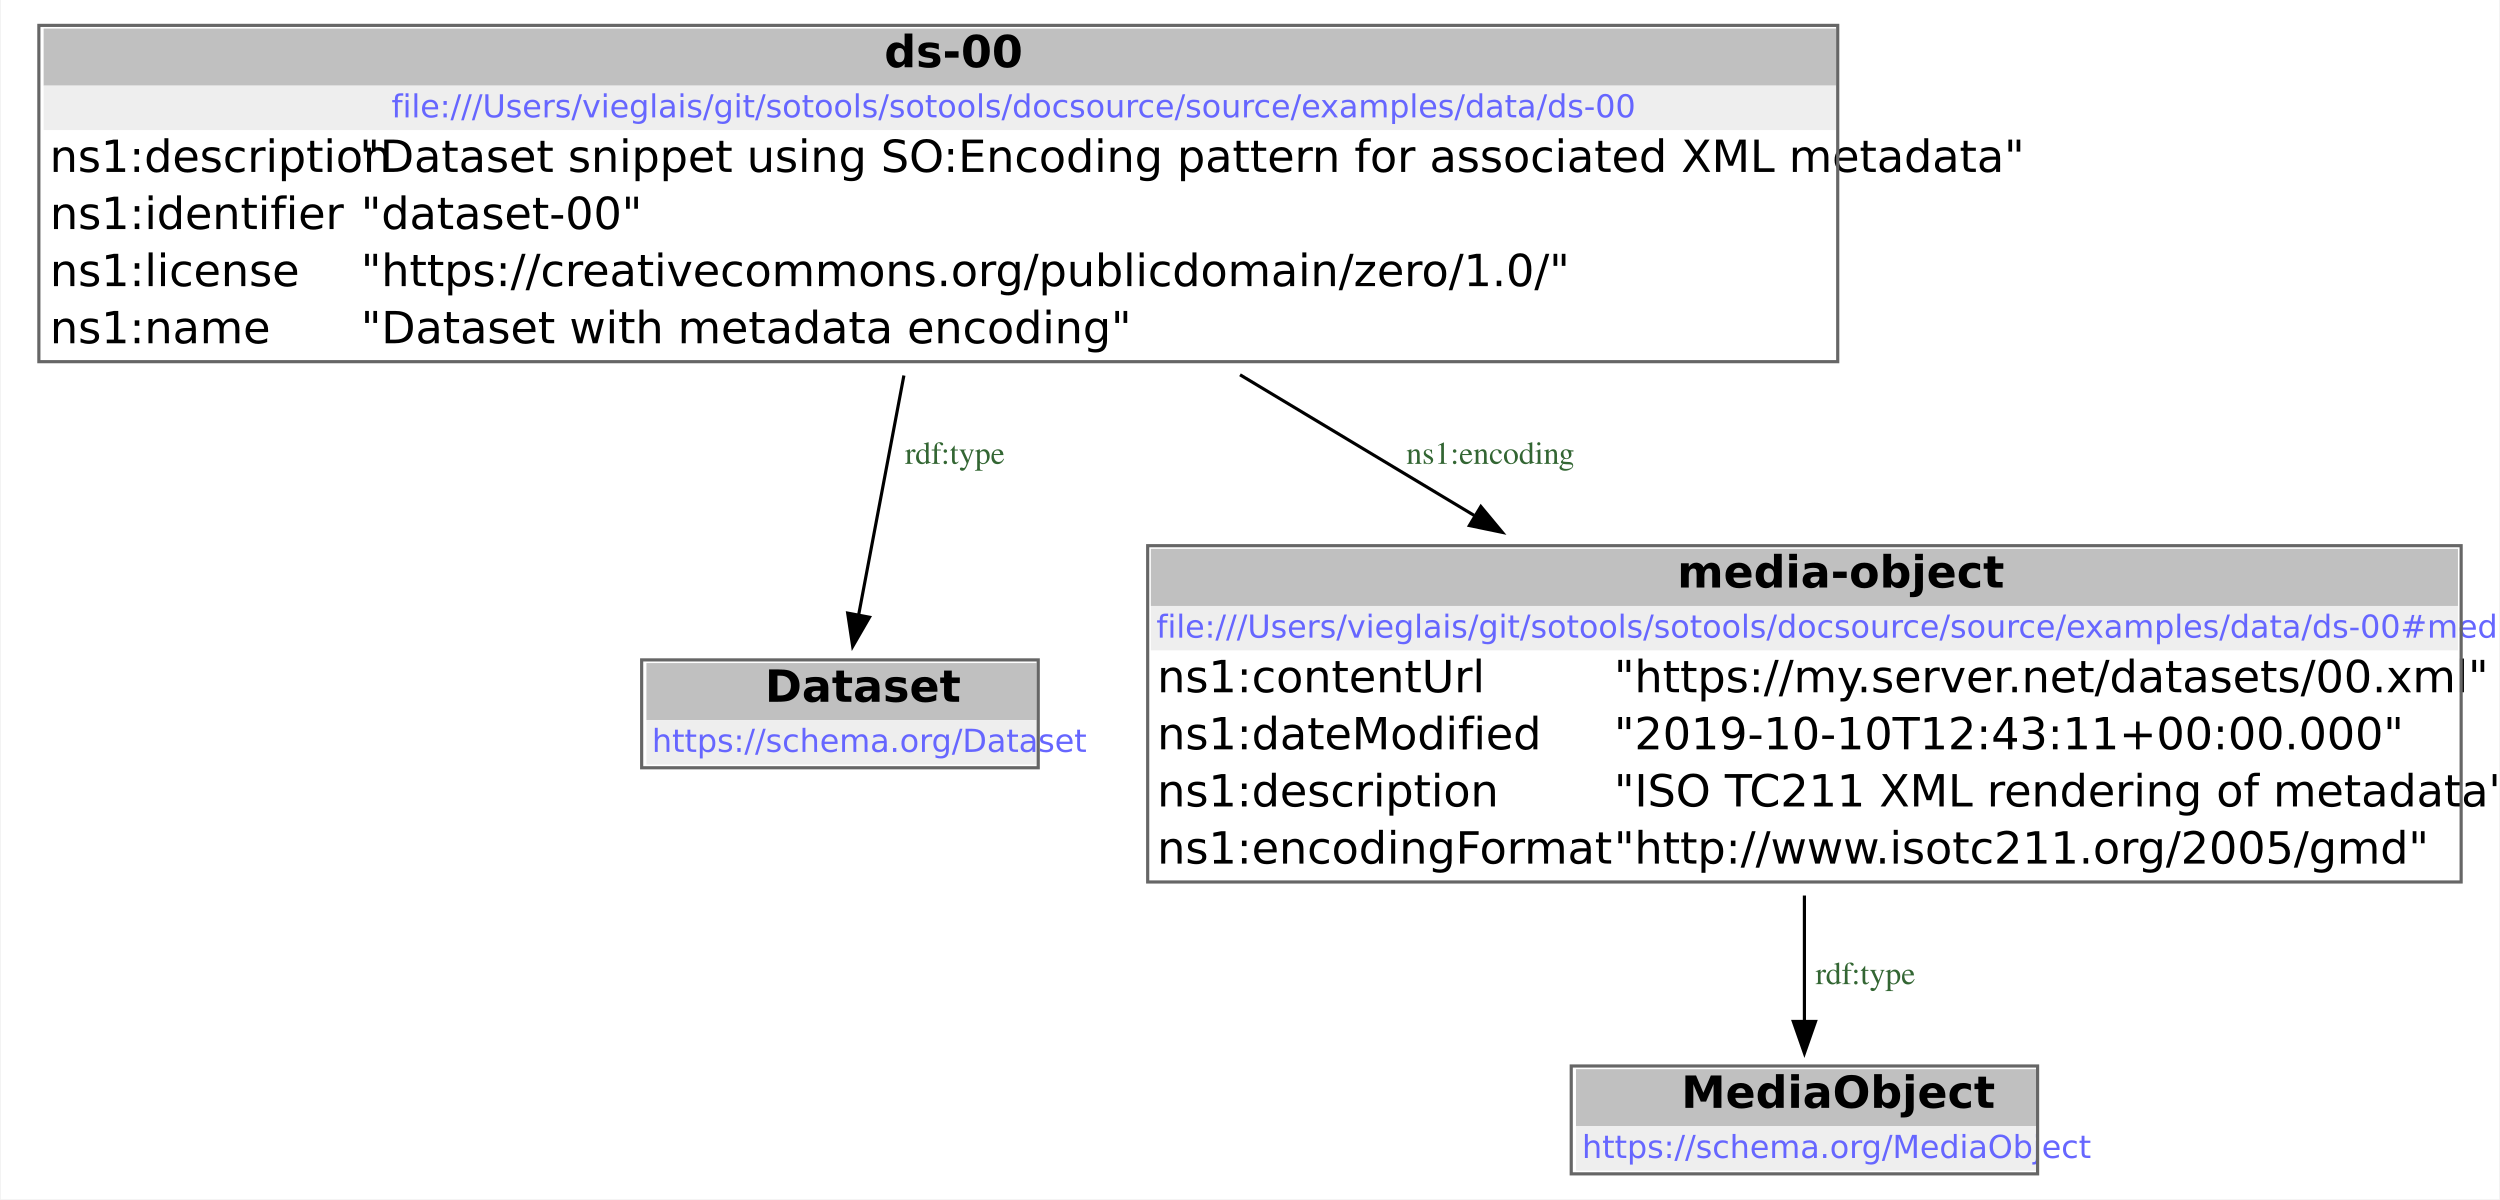
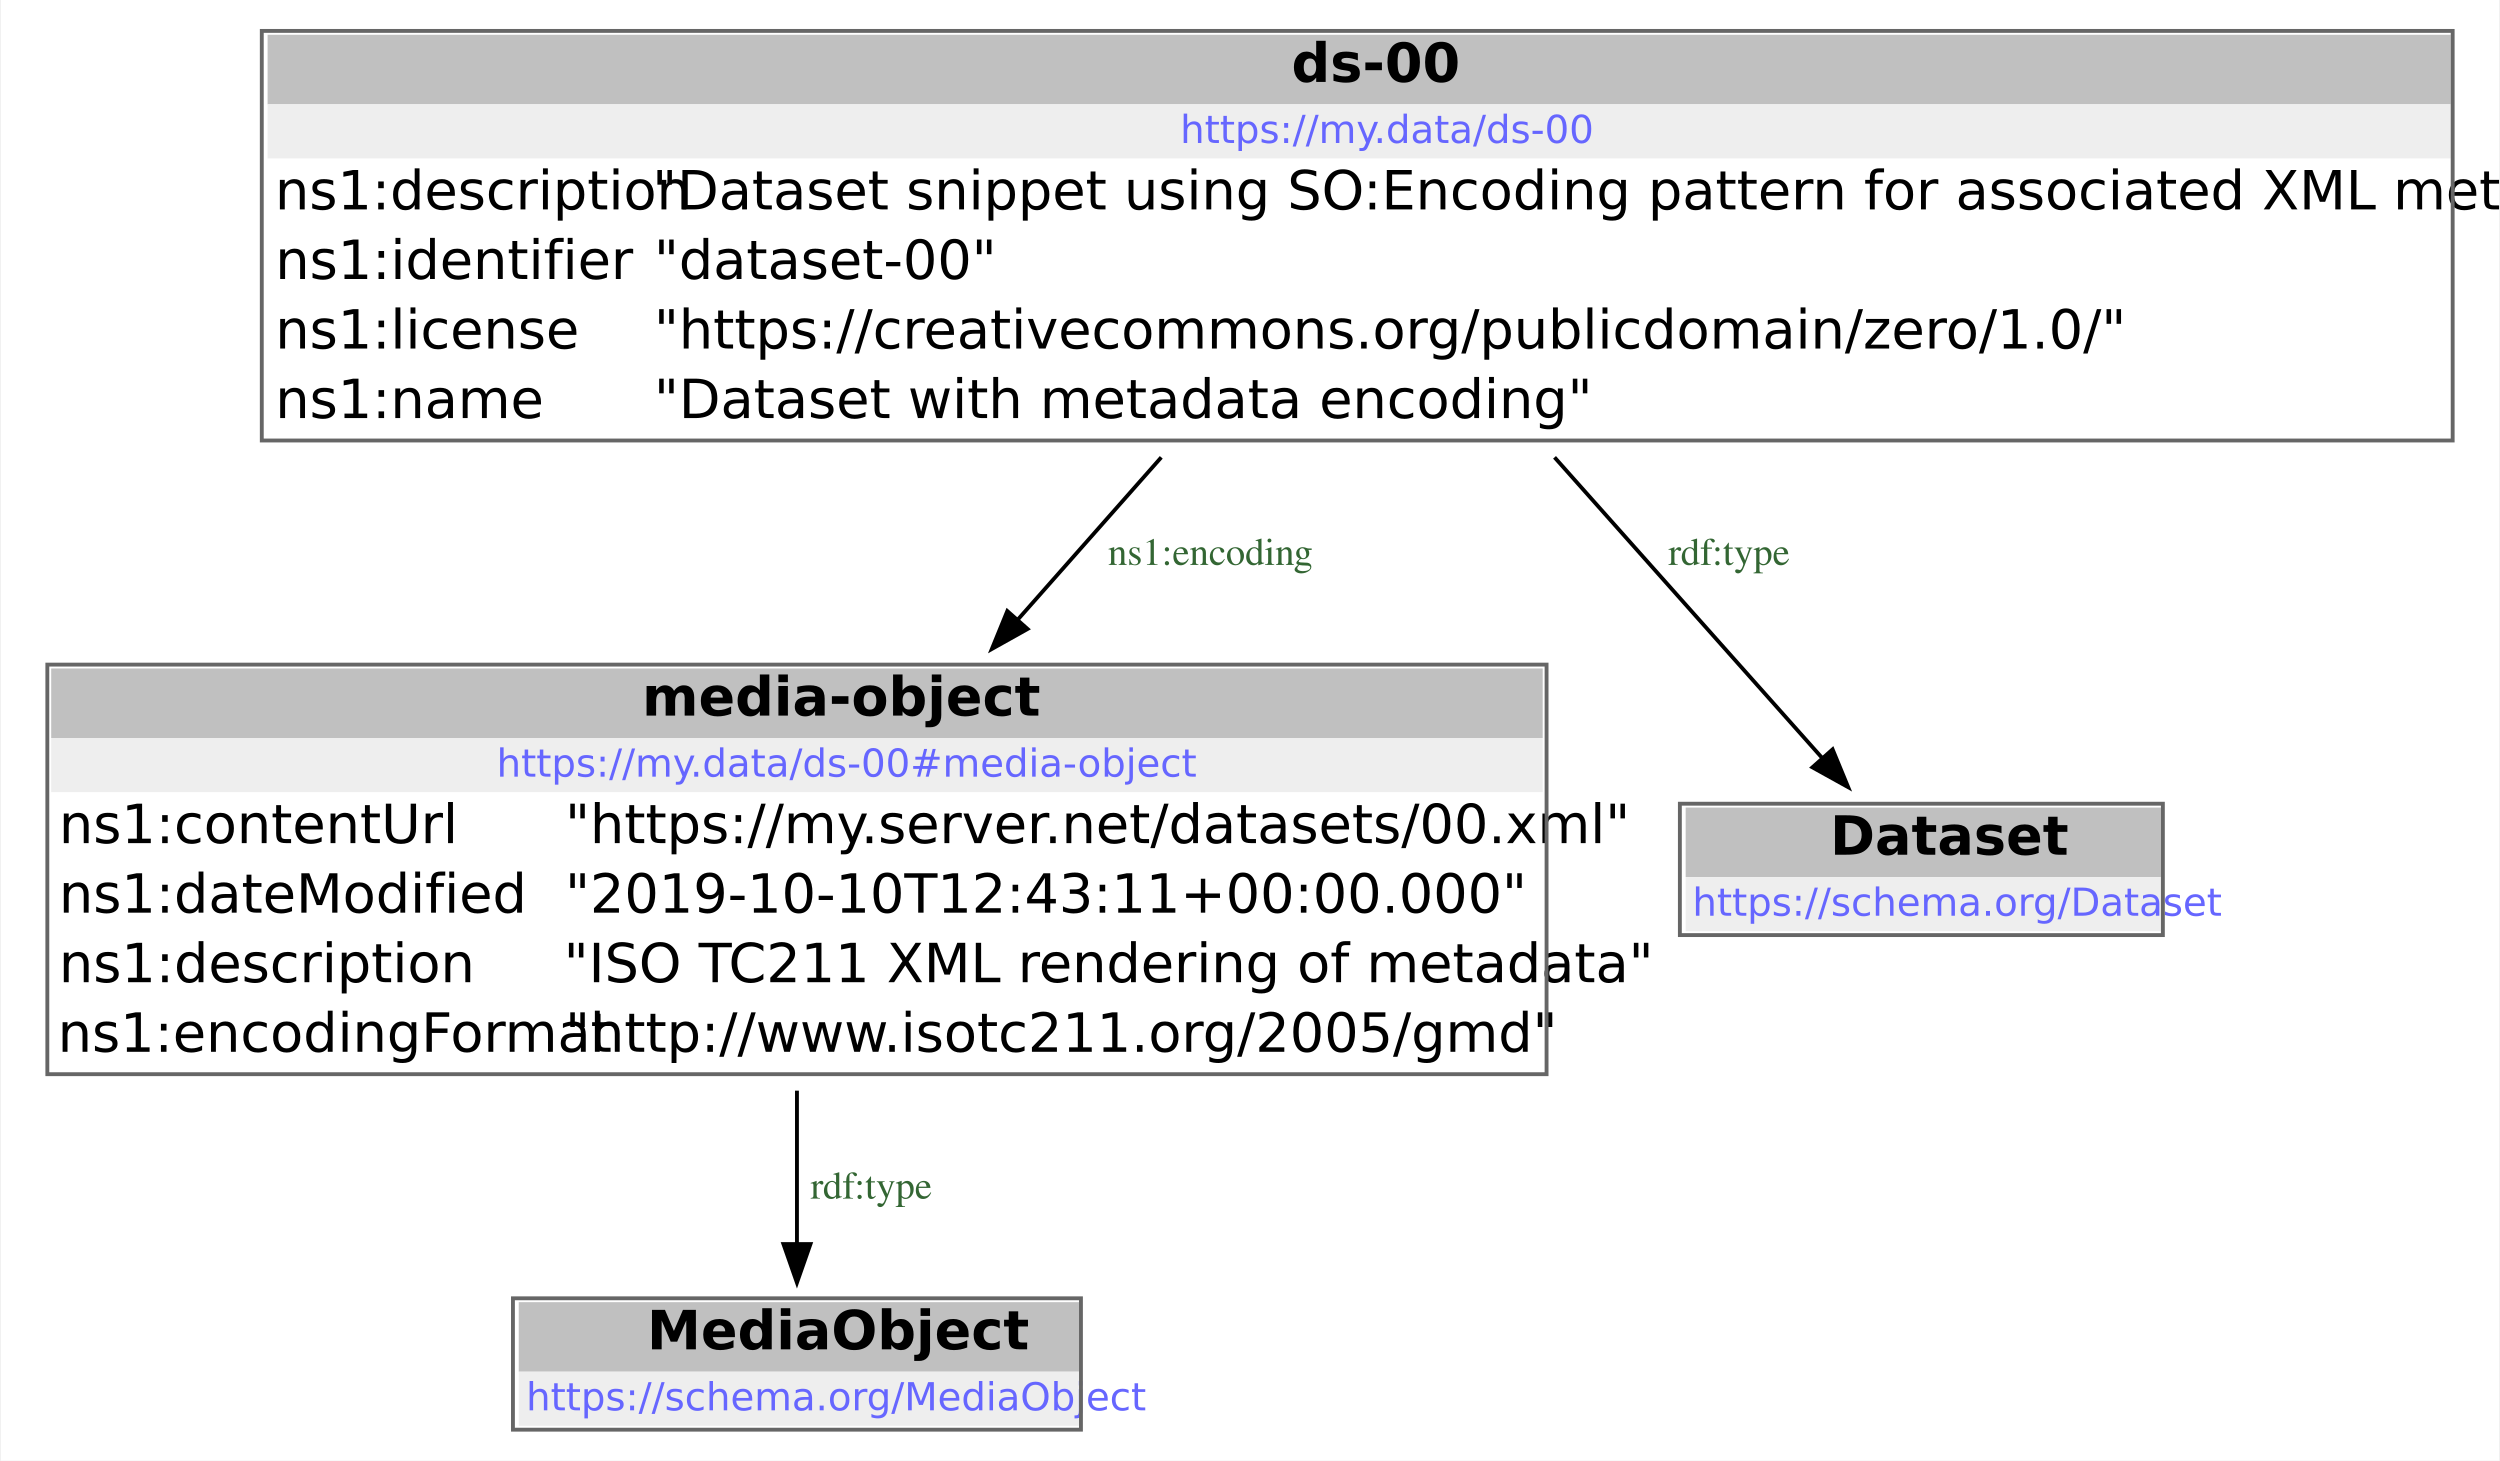
- <svg xmlns="http://www.w3.org/2000/svg" xmlns:xlink="http://www.w3.org/1999/xlink" width="788pt" height="378pt" viewBox="0.00 0.00 787.50 378.00">
+ <svg xmlns="http://www.w3.org/2000/svg" xmlns:xlink="http://www.w3.org/1999/xlink" width="647pt" height="378pt" viewBox="0.00 0.00 646.50 378.00">
  <g id="graph0" class="graph" transform="scale(1 1) rotate(0) translate(4 374)">
-     <polygon fill="#ffffff" stroke="transparent" points="-4,4 -4,-374 783.5,-374 783.5,4 -4,4" />
+     <polygon fill="#ffffff" stroke="transparent" points="-4,4 -4,-374 642.5,-374 642.5,4 -4,4" />
    <g id="node1" class="node">
-       <polygon fill="#c0c0c0" stroke="transparent" points="9.5,-347 9.5,-365 574.5,-365 574.5,-347 9.5,-347" />
-       <text text-anchor="start" x="274.49" y="-352.8" font-family="DejaVu Sans" font-weight="bold" font-size="14.00" fill="#000000">ds-00</text>
+       <polygon fill="#c0c0c0" stroke="transparent" points="9,-183 9,-201 395,-201 395,-183 9,-183" />
+       <text text-anchor="start" x="161.924" y="-188.8" font-family="DejaVu Sans" font-weight="bold" font-size="14.00" fill="#000000">media-object</text>
      <g id="a_node1_0">
-         <a xlink:href="file:///Users/vieglais/git/sotools/sotools/docsource/source/examples/data/ds-00" xlink:title="&lt;TABLE&gt;">
-           <polygon fill="#eeeeee" stroke="transparent" points="9.5,-333 9.5,-347 574.5,-347 574.5,-333 9.5,-333" />
-           <text text-anchor="start" x="119.139" y="-337" font-family="DejaVu Sans" font-size="10.00" fill="#6666ff">file:///Users/vieglais/git/sotools/sotools/docsource/source/examples/data/ds-00</text>
+         <a xlink:href="https://my.data/ds-00#media-object" xlink:title="&lt;TABLE&gt;">
+           <polygon fill="#eeeeee" stroke="transparent" points="9,-169 9,-183 395,-183 395,-169 9,-169" />
+           <text text-anchor="start" x="124.273" y="-173" font-family="DejaVu Sans" font-size="10.00" fill="#6666ff">https://my.data/ds-00#media-object</text>
        </a>
      </g>
-       <text text-anchor="start" x="11.418" y="-319.8" font-family="DejaVu Sans" font-size="14.00" fill="#000000">ns1:description</text>
-       <text text-anchor="start" x="109.043" y="-319.8" font-family="DejaVu Sans" font-size="14.00" fill="#000000">"Dataset snippet using SO:Encoding pattern for associated XML metadata"</text>
-       <text text-anchor="start" x="11.5" y="-301.8" font-family="DejaVu Sans" font-size="14.00" fill="#000000">ns1:identifier</text>
-       <text text-anchor="start" x="109.5" y="-301.8" font-family="DejaVu Sans" font-size="14.00" fill="#000000">"dataset-00"</text>
-       <text text-anchor="start" x="11.5" y="-283.8" font-family="DejaVu Sans" font-size="14.00" fill="#000000">ns1:license</text>
-       <text text-anchor="start" x="109.5" y="-283.8" font-family="DejaVu Sans" font-size="14.00" fill="#000000">"https://creativecommons.org/publicdomain/zero/1.0/"</text>
-       <text text-anchor="start" x="11.5" y="-265.8" font-family="DejaVu Sans" font-size="14.00" fill="#000000">ns1:name</text>
-       <text text-anchor="start" x="109.5" y="-265.8" font-family="DejaVu Sans" font-size="14.00" fill="#000000">"Dataset with metadata encoding"</text>
-       <polygon fill="none" stroke="#666666" points="8,-260 8,-366 575,-366 575,-260 8,-260" />
+       <text text-anchor="start" x="11" y="-155.8" font-family="DejaVu Sans" font-size="14.00" fill="#000000">ns1:contentUrl</text>
+       <text text-anchor="start" x="142" y="-155.8" font-family="DejaVu Sans" font-size="14.00" fill="#000000">"https://my.server.net/datasets/00.xml"</text>
+       <text text-anchor="start" x="11" y="-137.8" font-family="DejaVu Sans" font-size="14.00" fill="#000000">ns1:dateModified</text>
+       <text text-anchor="start" x="142" y="-137.8" font-family="DejaVu Sans" font-size="14.00" fill="#000000">"2019-10-10T12:43:11+00:00.000"</text>
+       <text text-anchor="start" x="11" y="-119.8" font-family="DejaVu Sans" font-size="14.00" fill="#000000">ns1:description</text>
+       <text text-anchor="start" x="141.64" y="-119.8" font-family="DejaVu Sans" font-size="14.00" fill="#000000">"ISO TC211 XML rendering of metadata"</text>
+       <text text-anchor="start" x="10.687" y="-101.8" font-family="DejaVu Sans" font-size="14.00" fill="#000000">ns1:encodingFormat</text>
+       <text text-anchor="start" x="142" y="-101.8" font-family="DejaVu Sans" font-size="14.00" fill="#000000">"http://www.isotc211.org/2005/gmd"</text>
+       <polygon fill="none" stroke="#666666" points="8,-96 8,-202 396,-202 396,-96 8,-96" />
    </g>
    <g id="node2" class="node">
-       <polygon fill="#c0c0c0" stroke="transparent" points="199.5,-147 199.5,-165 322.5,-165 322.5,-147 199.5,-147" />
-       <text text-anchor="start" x="236.876" y="-152.8" font-family="DejaVu Sans" font-weight="bold" font-size="14.00" fill="#000000">Dataset</text>
+       <polygon fill="#c0c0c0" stroke="transparent" points="130,-19 130,-37 275,-37 275,-19 130,-19" />
+       <text text-anchor="start" x="163.204" y="-24.8" font-family="DejaVu Sans" font-weight="bold" font-size="14.00" fill="#000000">MediaObject</text>
      <g id="a_node2_1">
-         <a xlink:href="https://schema.org/Dataset" xlink:title="&lt;TABLE&gt;">
-           <polygon fill="#eeeeee" stroke="transparent" points="199.5,-133 199.5,-147 322.5,-147 322.5,-133 199.5,-133" />
-           <text text-anchor="start" x="201.249" y="-137" font-family="DejaVu Sans" font-size="10.00" fill="#6666ff">https://schema.org/Dataset</text>
+         <a xlink:href="https://schema.org/MediaObject" xlink:title="&lt;TABLE&gt;">
+           <polygon fill="#eeeeee" stroke="transparent" points="130,-5 130,-19 275,-19 275,-5 130,-5" />
+           <text text-anchor="start" x="131.912" y="-9" font-family="DejaVu Sans" font-size="10.00" fill="#6666ff">https://schema.org/MediaObject</text>
        </a>
      </g>
-       <polygon fill="none" stroke="#666666" points="198,-132 198,-166 323,-166 323,-132 198,-132" />
+       <polygon fill="none" stroke="#666666" points="128.5,-4 128.5,-38 275.5,-38 275.5,-4 128.5,-4" />
    </g>
    <g id="edge1" class="edge">
-       <path fill="none" stroke="#000000" d="M280.658,-255.641C275.878,-230.355 270.447,-201.623 266.427,-180.358" />
-       <polygon fill="#000000" stroke="#000000" points="269.817,-179.448 264.521,-170.272 262.939,-180.748 269.817,-179.448" />
-       <text text-anchor="start" x="277.5" y="-227.8" font-family="Times,serif" font-size="14.00" fill="#000000"> </text>
-       <text text-anchor="start" x="281" y="-227.8" font-family="Times,serif" font-size="10.00" fill="#336633">rdf:type</text>
-       <text text-anchor="start" x="312.655" y="-227.8" font-family="Times,serif" font-size="14.00" fill="#000000"> </text>
+       <path fill="none" stroke="#000000" d="M202,-91.739C202,-78.183 202,-64.219 202,-52.316" />
+       <polygon fill="#000000" stroke="#000000" points="205.5,-52.036 202,-42.036 198.5,-52.036 205.5,-52.036" />
+       <text text-anchor="start" x="202" y="-63.8" font-family="Times,serif" font-size="14.00" fill="#000000"> </text>
+       <text text-anchor="start" x="205.5" y="-63.8" font-family="Times,serif" font-size="10.00" fill="#336633">rdf:type</text>
+       <text text-anchor="start" x="237.155" y="-63.8" font-family="Times,serif" font-size="14.00" fill="#000000"> </text>
    </g>
    <g id="node3" class="node">
-       <polygon fill="#c0c0c0" stroke="transparent" points="358.5,-183 358.5,-201 770.5,-201 770.5,-183 358.5,-183" />
-       <text text-anchor="start" x="524.424" y="-188.8" font-family="DejaVu Sans" font-weight="bold" font-size="14.00" fill="#000000">media-object</text>
+       <polygon fill="#c0c0c0" stroke="transparent" points="65,-347 65,-365 630,-365 630,-347 65,-347" />
+       <text text-anchor="start" x="329.99" y="-352.8" font-family="DejaVu Sans" font-weight="bold" font-size="14.00" fill="#000000">ds-00</text>
      <g id="a_node3_2">
-         <a xlink:href="file:///Users/vieglais/git/sotools/sotools/docsource/source/examples/data/ds-00#media-object" xlink:title="&lt;TABLE&gt;">
-           <polygon fill="#eeeeee" stroke="transparent" points="358.5,-169 358.5,-183 770.5,-183 770.5,-169 358.5,-169" />
-           <text text-anchor="start" x="360.232" y="-173" font-family="DejaVu Sans" font-size="10.00" fill="#6666ff">file:///Users/vieglais/git/sotools/sotools/docsource/source/examples/data/ds-00#media-object</text>
+         <a xlink:href="https://my.data/ds-00" xlink:title="&lt;TABLE&gt;">
+           <polygon fill="#eeeeee" stroke="transparent" points="65,-333 65,-347 630,-347 630,-333 65,-333" />
+           <text text-anchor="start" x="301.179" y="-337" font-family="DejaVu Sans" font-size="10.00" fill="#6666ff">https://my.data/ds-00</text>
        </a>
      </g>
-       <text text-anchor="start" x="360.5" y="-155.8" font-family="DejaVu Sans" font-size="14.00" fill="#000000">ns1:contentUrl</text>
-       <text text-anchor="start" x="504.5" y="-155.8" font-family="DejaVu Sans" font-size="14.00" fill="#000000">"https://my.server.net/datasets/00.xml"</text>
-       <text text-anchor="start" x="360.5" y="-137.8" font-family="DejaVu Sans" font-size="14.00" fill="#000000">ns1:dateModified</text>
-       <text text-anchor="start" x="504.5" y="-137.8" font-family="DejaVu Sans" font-size="14.00" fill="#000000">"2019-10-10T12:43:11+00:00.000"</text>
-       <text text-anchor="start" x="360.5" y="-119.8" font-family="DejaVu Sans" font-size="14.00" fill="#000000">ns1:description</text>
-       <text text-anchor="start" x="504.5" y="-119.8" font-family="DejaVu Sans" font-size="14.00" fill="#000000">"ISO TC211 XML rendering of metadata"</text>
-       <text text-anchor="start" x="360.5" y="-101.8" font-family="DejaVu Sans" font-size="14.00" fill="#000000">ns1:encodingFormat</text>
-       <text text-anchor="start" x="504.5" y="-101.8" font-family="DejaVu Sans" font-size="14.00" fill="#000000">"http://www.isotc211.org/2005/gmd"</text>
-       <polygon fill="none" stroke="#666666" points="357.5,-96 357.5,-202 771.5,-202 771.5,-96 357.5,-96" />
+       <text text-anchor="start" x="66.918" y="-319.8" font-family="DejaVu Sans" font-size="14.00" fill="#000000">ns1:description</text>
+       <text text-anchor="start" x="164.543" y="-319.8" font-family="DejaVu Sans" font-size="14.00" fill="#000000">"Dataset snippet using SO:Encoding pattern for associated XML metadata"</text>
+       <text text-anchor="start" x="67" y="-301.8" font-family="DejaVu Sans" font-size="14.00" fill="#000000">ns1:identifier</text>
+       <text text-anchor="start" x="165" y="-301.8" font-family="DejaVu Sans" font-size="14.00" fill="#000000">"dataset-00"</text>
+       <text text-anchor="start" x="67" y="-283.8" font-family="DejaVu Sans" font-size="14.00" fill="#000000">ns1:license</text>
+       <text text-anchor="start" x="165" y="-283.8" font-family="DejaVu Sans" font-size="14.00" fill="#000000">"https://creativecommons.org/publicdomain/zero/1.0/"</text>
+       <text text-anchor="start" x="67" y="-265.8" font-family="DejaVu Sans" font-size="14.00" fill="#000000">ns1:name</text>
+       <text text-anchor="start" x="165" y="-265.8" font-family="DejaVu Sans" font-size="14.00" fill="#000000">"Dataset with metadata encoding"</text>
+       <polygon fill="none" stroke="#666666" points="63.5,-260 63.5,-366 630.5,-366 630.5,-260 63.5,-260" />
    </g>
    <g id="edge2" class="edge">
-       <path fill="none" stroke="#000000" d="M386.599,-255.871C410.446,-241.545 436.155,-226.101 460.414,-211.528" />
-       <polygon fill="#000000" stroke="#000000" points="462.51,-214.352 469.28,-206.202 458.905,-208.351 462.51,-214.352" />
-       <text text-anchor="start" x="435.5" y="-227.8" font-family="Times,serif" font-size="14.00" fill="#000000"> </text>
-       <text text-anchor="start" x="439" y="-227.8" font-family="Times,serif" font-size="10.00" fill="#336633">ns1:encoding</text>
-       <text text-anchor="start" x="492.325" y="-227.8" font-family="Times,serif" font-size="14.00" fill="#000000"> </text>
+       <path fill="none" stroke="#000000" d="M296.286,-255.641C284.296,-242.08 271.43,-227.528 259.176,-213.668" />
+       <polygon fill="#000000" stroke="#000000" points="261.686,-211.223 252.44,-206.05 256.442,-215.86 261.686,-211.223" />
+       <text text-anchor="start" x="279" y="-227.8" font-family="Times,serif" font-size="14.00" fill="#000000"> </text>
+       <text text-anchor="start" x="282.5" y="-227.8" font-family="Times,serif" font-size="10.00" fill="#336633">ns1:encoding</text>
+       <text text-anchor="start" x="335.825" y="-227.8" font-family="Times,serif" font-size="14.00" fill="#000000"> </text>
    </g>
    <g id="node4" class="node">
-       <polygon fill="#c0c0c0" stroke="transparent" points="492.5,-19 492.5,-37 637.5,-37 637.5,-19 492.5,-19" />
-       <text text-anchor="start" x="525.704" y="-24.8" font-family="DejaVu Sans" font-weight="bold" font-size="14.00" fill="#000000">MediaObject</text>
+       <polygon fill="#c0c0c0" stroke="transparent" points="432,-147 432,-165 555,-165 555,-147 432,-147" />
+       <text text-anchor="start" x="469.376" y="-152.8" font-family="DejaVu Sans" font-weight="bold" font-size="14.00" fill="#000000">Dataset</text>
      <g id="a_node4_3">
-         <a xlink:href="https://schema.org/MediaObject" xlink:title="&lt;TABLE&gt;">
-           <polygon fill="#eeeeee" stroke="transparent" points="492.5,-5 492.5,-19 637.5,-19 637.5,-5 492.5,-5" />
-           <text text-anchor="start" x="494.412" y="-9" font-family="DejaVu Sans" font-size="10.00" fill="#6666ff">https://schema.org/MediaObject</text>
+         <a xlink:href="https://schema.org/Dataset" xlink:title="&lt;TABLE&gt;">
+           <polygon fill="#eeeeee" stroke="transparent" points="432,-133 432,-147 555,-147 555,-133 432,-133" />
+           <text text-anchor="start" x="433.749" y="-137" font-family="DejaVu Sans" font-size="10.00" fill="#6666ff">https://schema.org/Dataset</text>
        </a>
      </g>
-       <polygon fill="none" stroke="#666666" points="491,-4 491,-38 638,-38 638,-4 491,-4" />
+       <polygon fill="none" stroke="#666666" points="430.5,-132 430.5,-166 555.5,-166 555.5,-132 430.5,-132" />
    </g>
    <g id="edge3" class="edge">
-       <path fill="none" stroke="#000000" d="M564.5,-91.739C564.5,-78.183 564.5,-64.219 564.5,-52.316" />
-       <polygon fill="#000000" stroke="#000000" points="568,-52.036 564.5,-42.036 561,-52.036 568,-52.036" />
-       <text text-anchor="start" x="564.5" y="-63.8" font-family="Times,serif" font-size="14.00" fill="#000000"> </text>
-       <text text-anchor="start" x="568" y="-63.8" font-family="Times,serif" font-size="10.00" fill="#336633">rdf:type</text>
-       <text text-anchor="start" x="599.655" y="-63.8" font-family="Times,serif" font-size="14.00" fill="#000000"> </text>
+       <path fill="none" stroke="#000000" d="M398.064,-255.641C421.5,-229.316 448.261,-199.255 467.383,-177.775" />
+       <polygon fill="#000000" stroke="#000000" points="470.028,-180.068 474.063,-170.272 464.799,-175.414 470.028,-180.068" />
+       <text text-anchor="start" x="424" y="-227.8" font-family="Times,serif" font-size="14.00" fill="#000000"> </text>
+       <text text-anchor="start" x="427.5" y="-227.8" font-family="Times,serif" font-size="10.00" fill="#336633">rdf:type</text>
+       <text text-anchor="start" x="459.155" y="-227.8" font-family="Times,serif" font-size="14.00" fill="#000000"> </text>
    </g>
  </g>
</svg>
